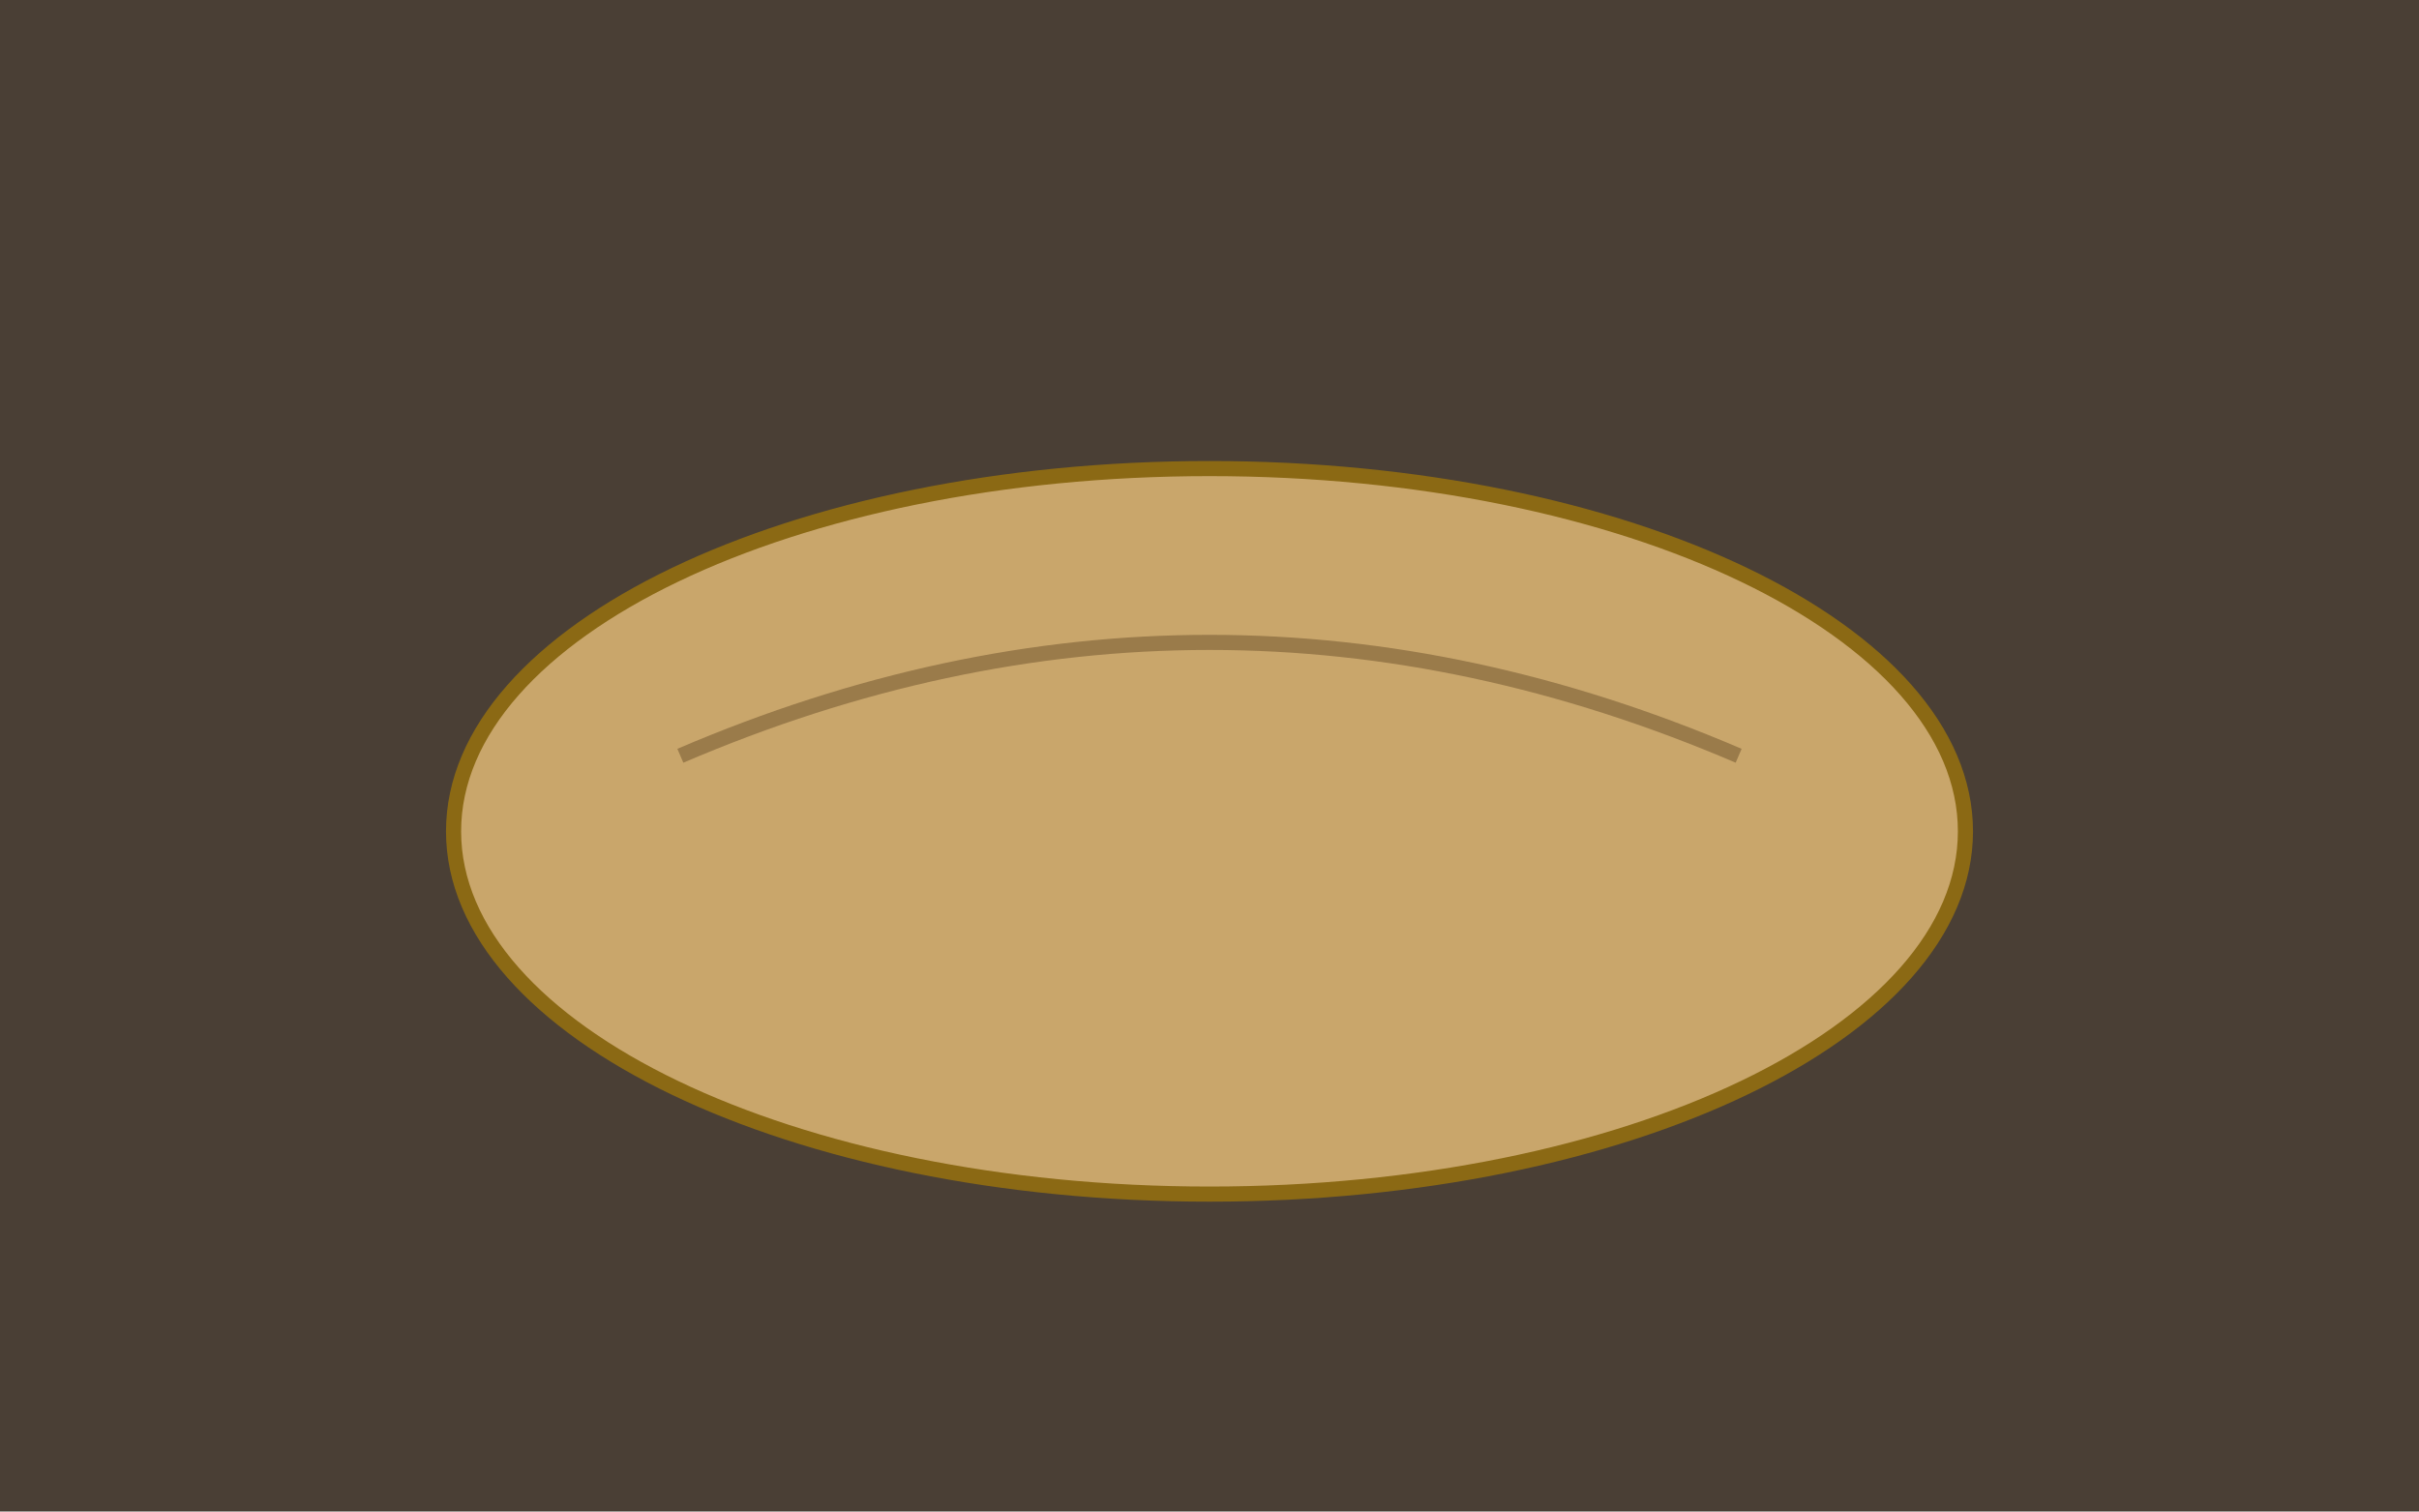
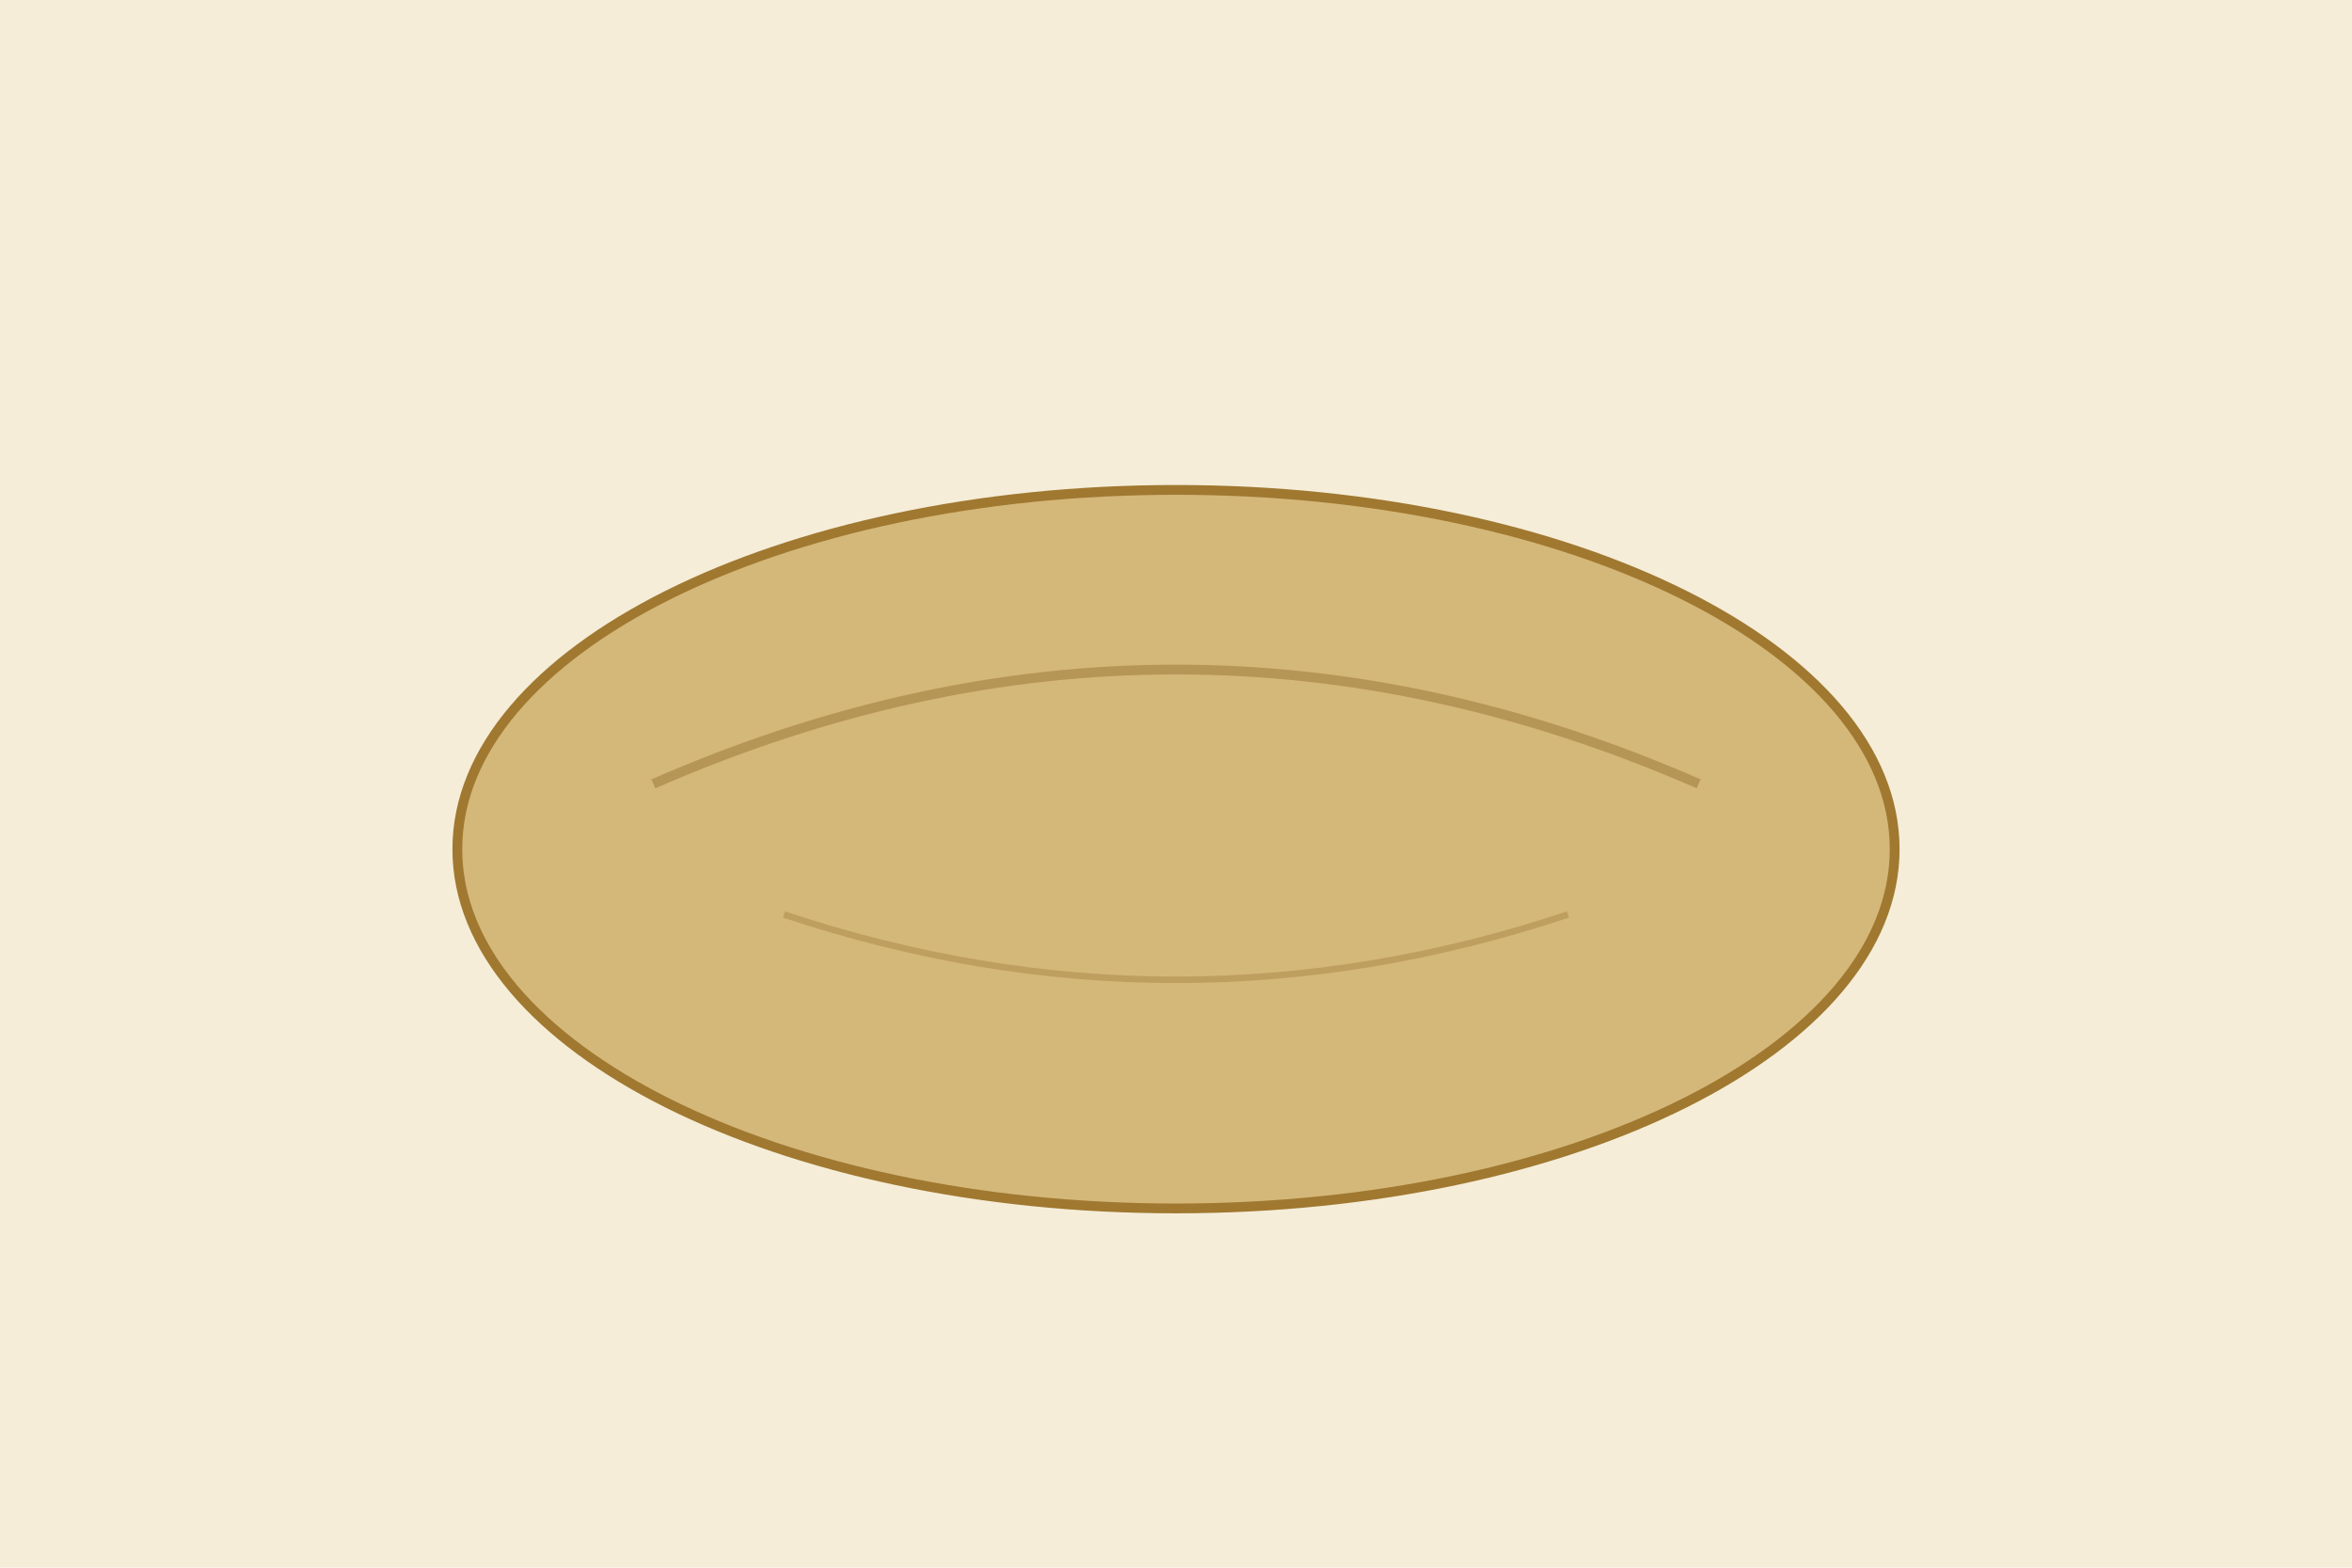
- <svg xmlns="http://www.w3.org/2000/svg" viewBox="0 0 320 200">
-   <rect fill="#4a3f35" width="320" height="200" />
-   <ellipse cx="160" cy="110" rx="100" ry="48" fill="#c9a66b" stroke="#8b6914" stroke-width="2" />
-   <path d="M90 100 Q160 70 230 100" fill="none" stroke="#6b4f2a" stroke-width="2" opacity=".5" />
+ <svg xmlns="http://www.w3.org/2000/svg" viewBox="0 0 360 240" fill="none">
+   <rect width="360" height="240" fill="#f5edd8" />
+   <ellipse cx="180" cy="130" rx="110" ry="55" fill="#d4b87a" stroke="#a07830" stroke-width="1.5" />
+   <path d="M100 120 Q180 85 260 120" fill="none" stroke="#8a6420" stroke-width="1.5" opacity="0.4" />
+   <path d="M120 140 Q180 160 240 140" fill="none" stroke="#8a6420" stroke-width="1" opacity="0.3" />
</svg>
